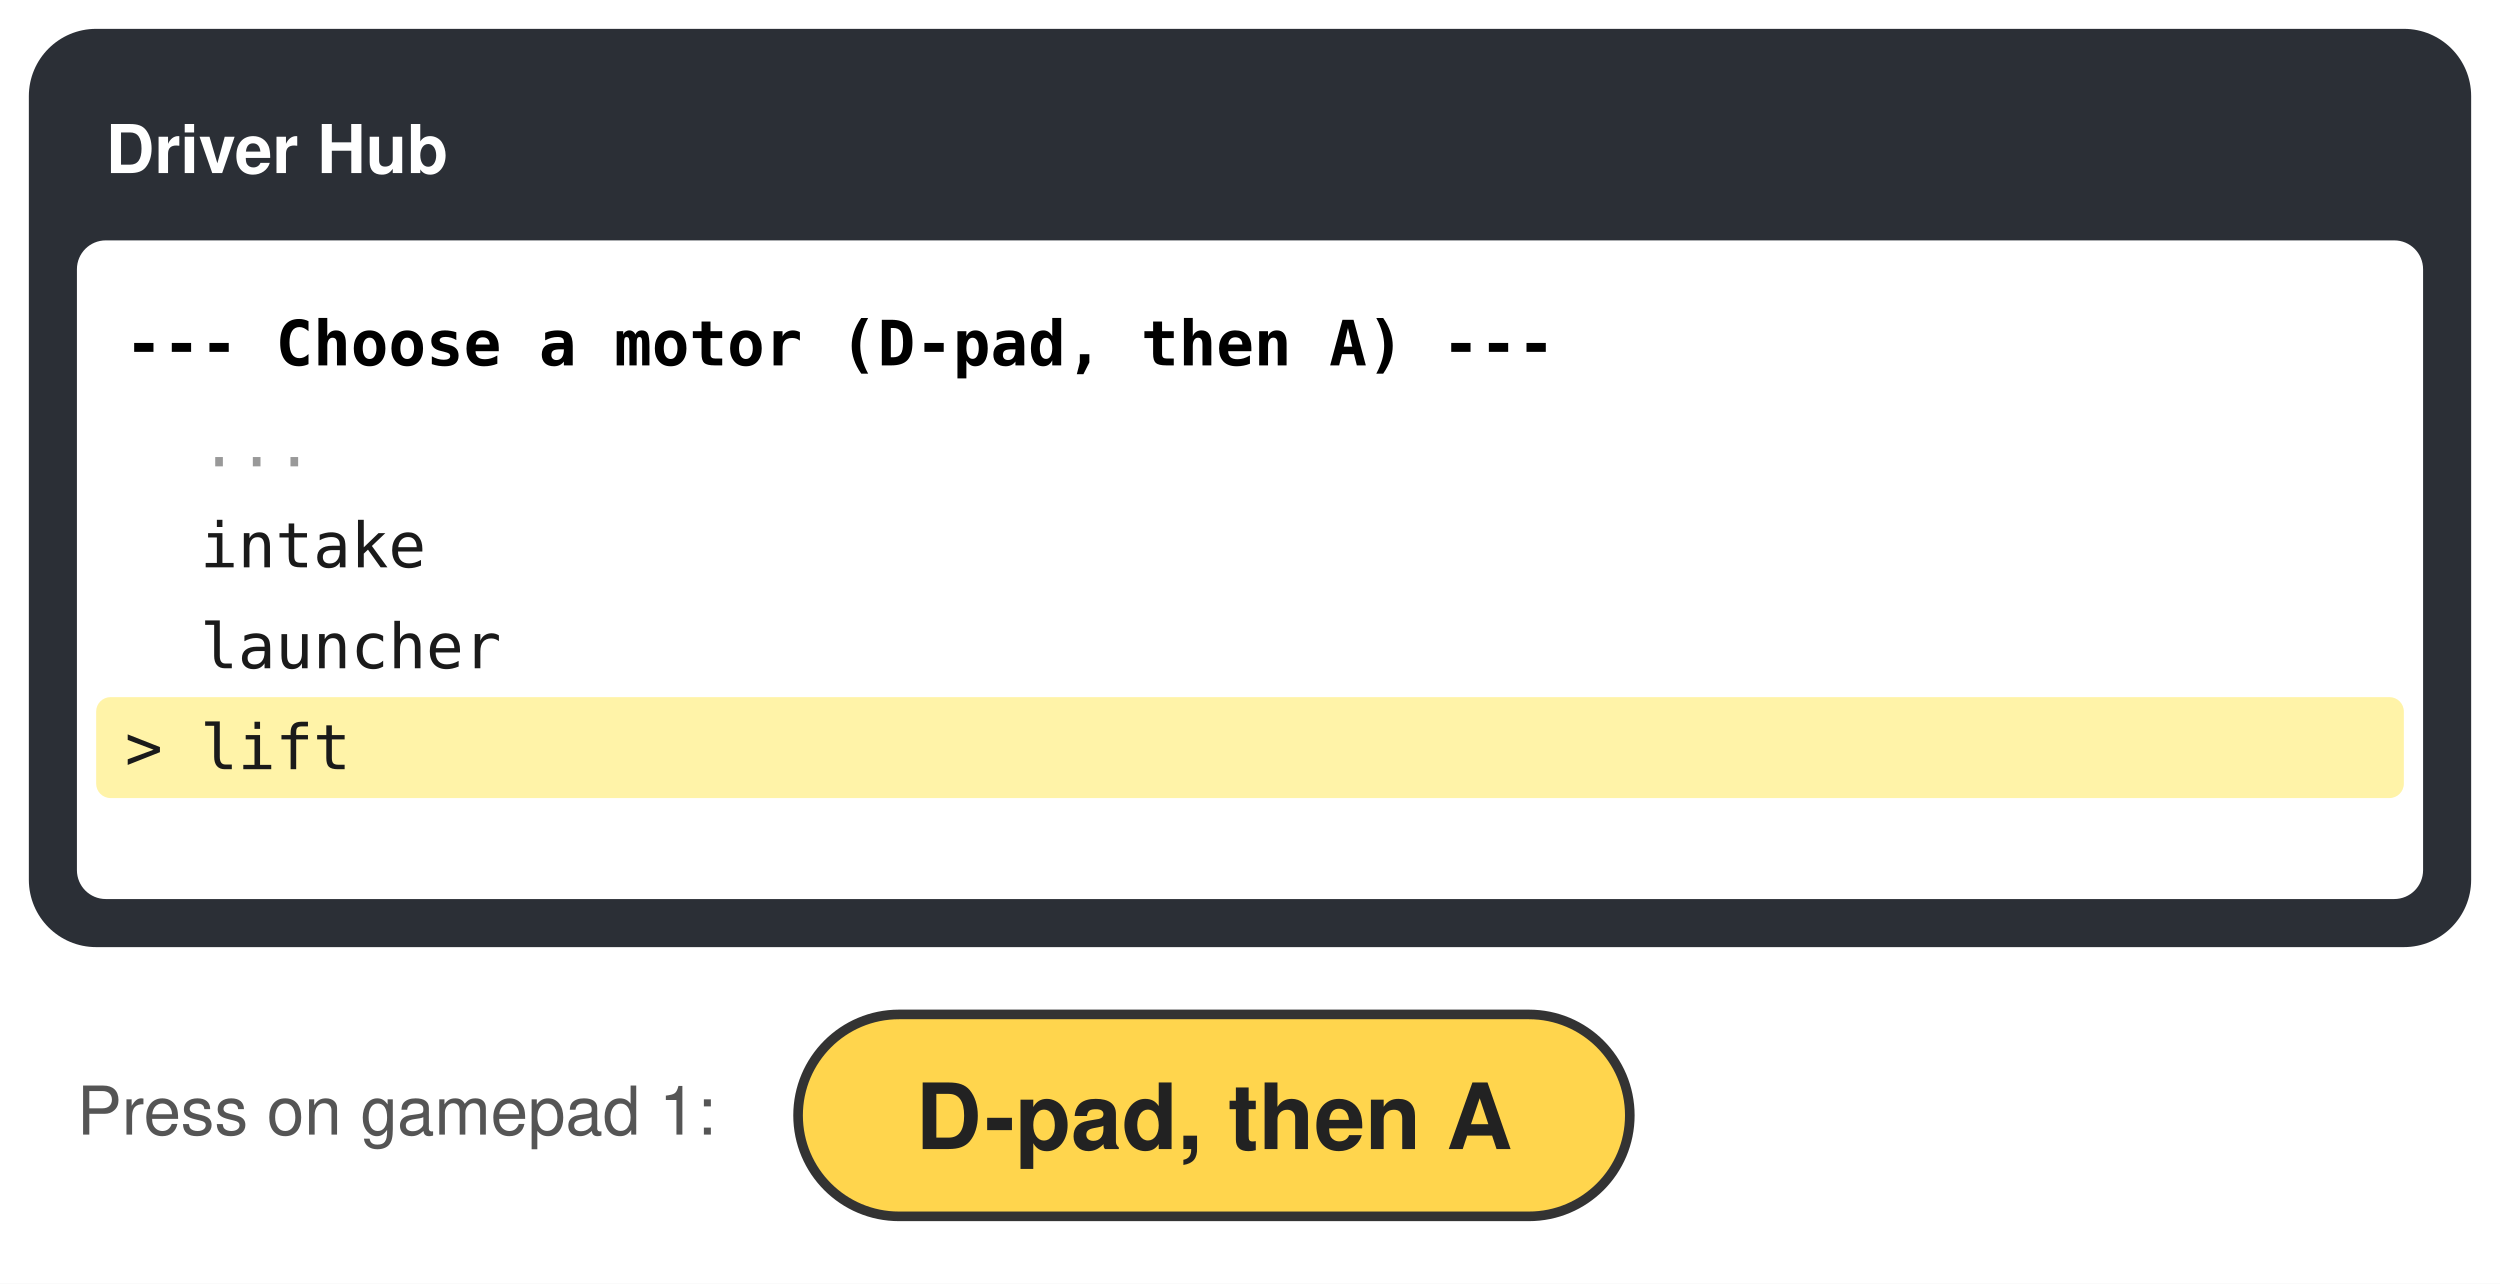
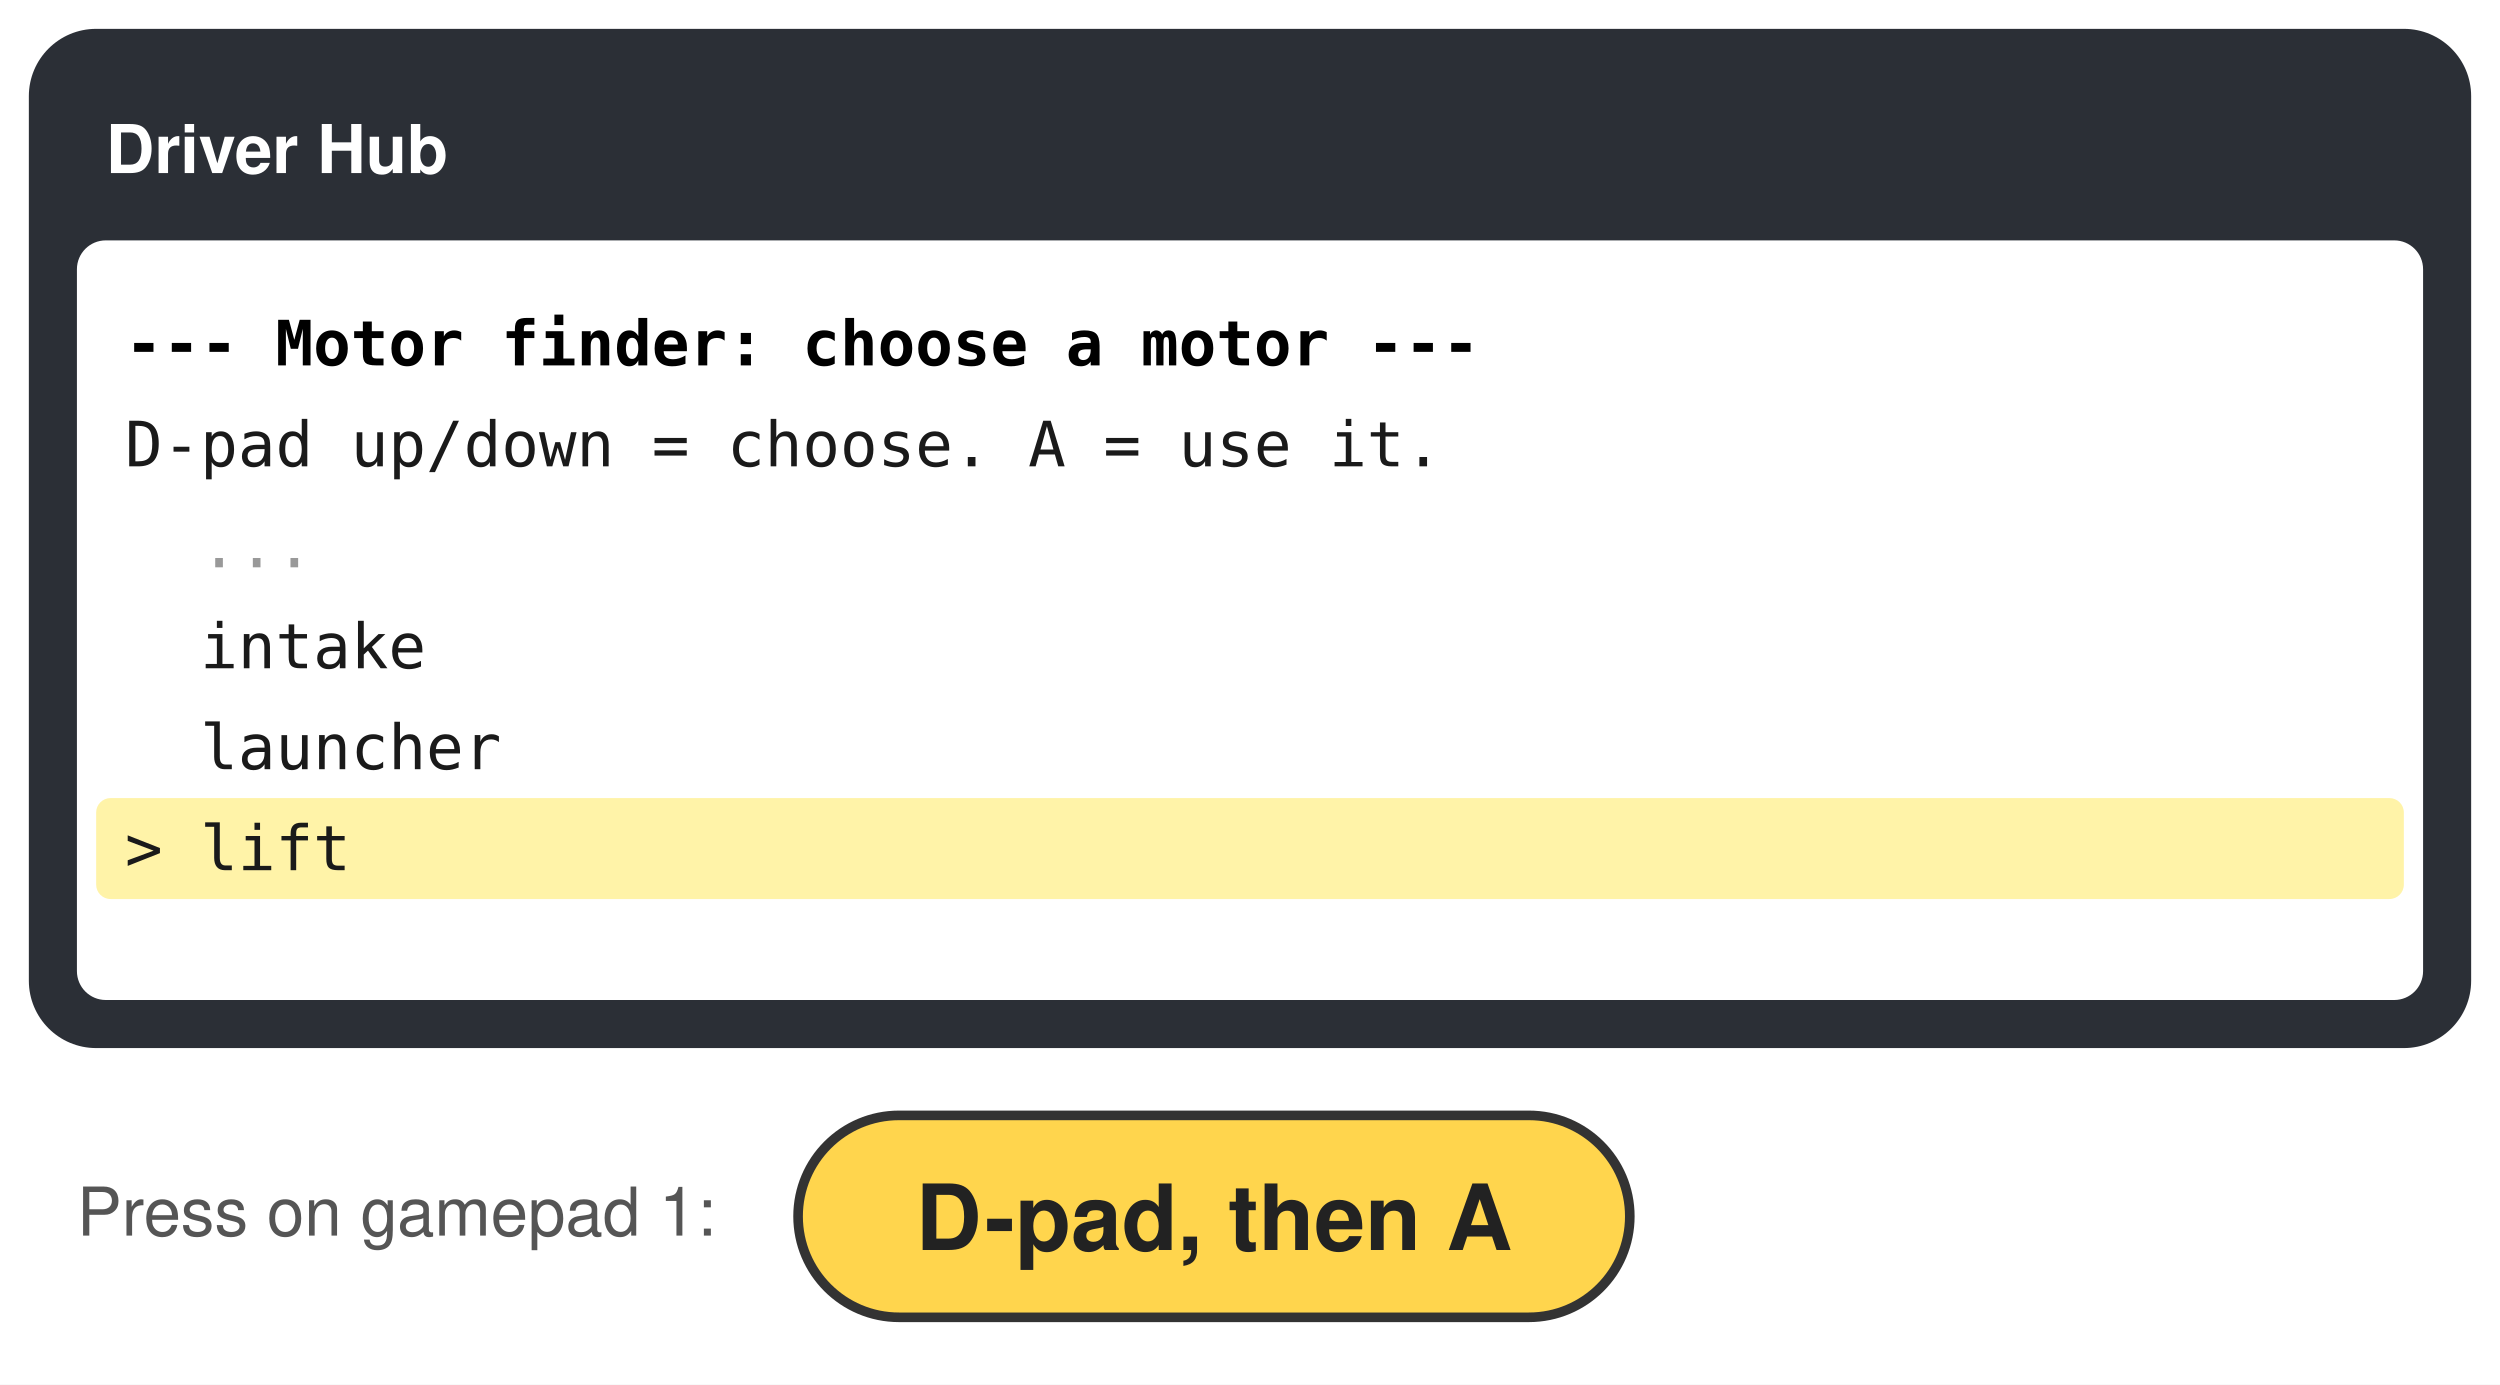
- <svg xmlns="http://www.w3.org/2000/svg" viewBox="0 0 520 267" width="520" height="267" font-family="Helvetica, Arial, sans-serif" font-size="15">
-   <rect width="520" height="267" fill="#ffffff" />
-   <text x="16" y="236" font-size="14" fill="#555">Press on gamepad 1:</text>
-   <rect x="166" y="211" width="173" height="42" rx="21" fill="#ffd54d" stroke="#333" stroke-width="2" />
-   <text x="252.5" y="239" text-anchor="middle" font-size="19" font-weight="bold" fill="#222">D-pad, then A</text>
-   <rect x="6" y="6" width="508" height="191" rx="14" fill="#2b2f36" />
+ <svg xmlns="http://www.w3.org/2000/svg" viewBox="0 0 520 288" width="520" height="288" font-family="Helvetica, Arial, sans-serif" font-size="15">
+   <rect width="520" height="288" fill="#ffffff" />
+   <text x="16" y="257" font-size="14" fill="#555">Press on gamepad 1:</text>
+   <rect x="166" y="232" width="173" height="42" rx="21" fill="#ffd54d" stroke="#333" stroke-width="2" />
+   <text x="252.5" y="260" text-anchor="middle" font-size="19" font-weight="bold" fill="#222">D-pad, then A</text>
+   <rect x="6" y="6" width="508" height="212" rx="14" fill="#2b2f36" />
  <text x="22" y="36" fill="#ffffff" font-size="14" font-weight="bold">Driver Hub</text>
-   <rect x="16" y="50" width="488" height="137" rx="6" fill="#ffffff" />
-   <text x="26" y="76" font-family="Menlo, Consolas, monospace" font-size="13" font-weight="bold" xml:space="preserve">--- Choose a motor (D-pad, then A) ---</text>
-   <text x="26" y="97" font-family="Menlo, Consolas, monospace" font-size="13" fill="#999" xml:space="preserve">  ...</text>
-   <text x="26" y="118" font-family="Menlo, Consolas, monospace" font-size="13" fill="#1a1a1a" xml:space="preserve">  intake</text>
-   <text x="26" y="139" font-family="Menlo, Consolas, monospace" font-size="13" fill="#1a1a1a" xml:space="preserve">  launcher</text>
-   <rect x="20" y="145" width="480" height="21" rx="3" fill="#fff3a8" />
-   <text x="26" y="160" font-family="Menlo, Consolas, monospace" font-size="13" fill="#1a1a1a" xml:space="preserve">&gt; lift</text>
+   <rect x="16" y="50" width="488" height="158" rx="6" fill="#ffffff" />
+   <text x="26" y="76" font-family="Menlo, Consolas, monospace" font-size="13" font-weight="bold" xml:space="preserve">--- Motor finder: choose a motor ---</text>
+   <text x="26" y="97" font-family="Menlo, Consolas, monospace" font-size="13" fill="#1a1a1a" xml:space="preserve">D-pad up/down = choose. A = use it.</text>
+   <text x="26" y="118" font-family="Menlo, Consolas, monospace" font-size="13" fill="#999" xml:space="preserve">  ...</text>
+   <text x="26" y="139" font-family="Menlo, Consolas, monospace" font-size="13" fill="#1a1a1a" xml:space="preserve">  intake</text>
+   <text x="26" y="160" font-family="Menlo, Consolas, monospace" font-size="13" fill="#1a1a1a" xml:space="preserve">  launcher</text>
+   <rect x="20" y="166" width="480" height="21" rx="3" fill="#fff3a8" />
+   <text x="26" y="181" font-family="Menlo, Consolas, monospace" font-size="13" fill="#1a1a1a" xml:space="preserve">&gt; lift</text>
</svg>
